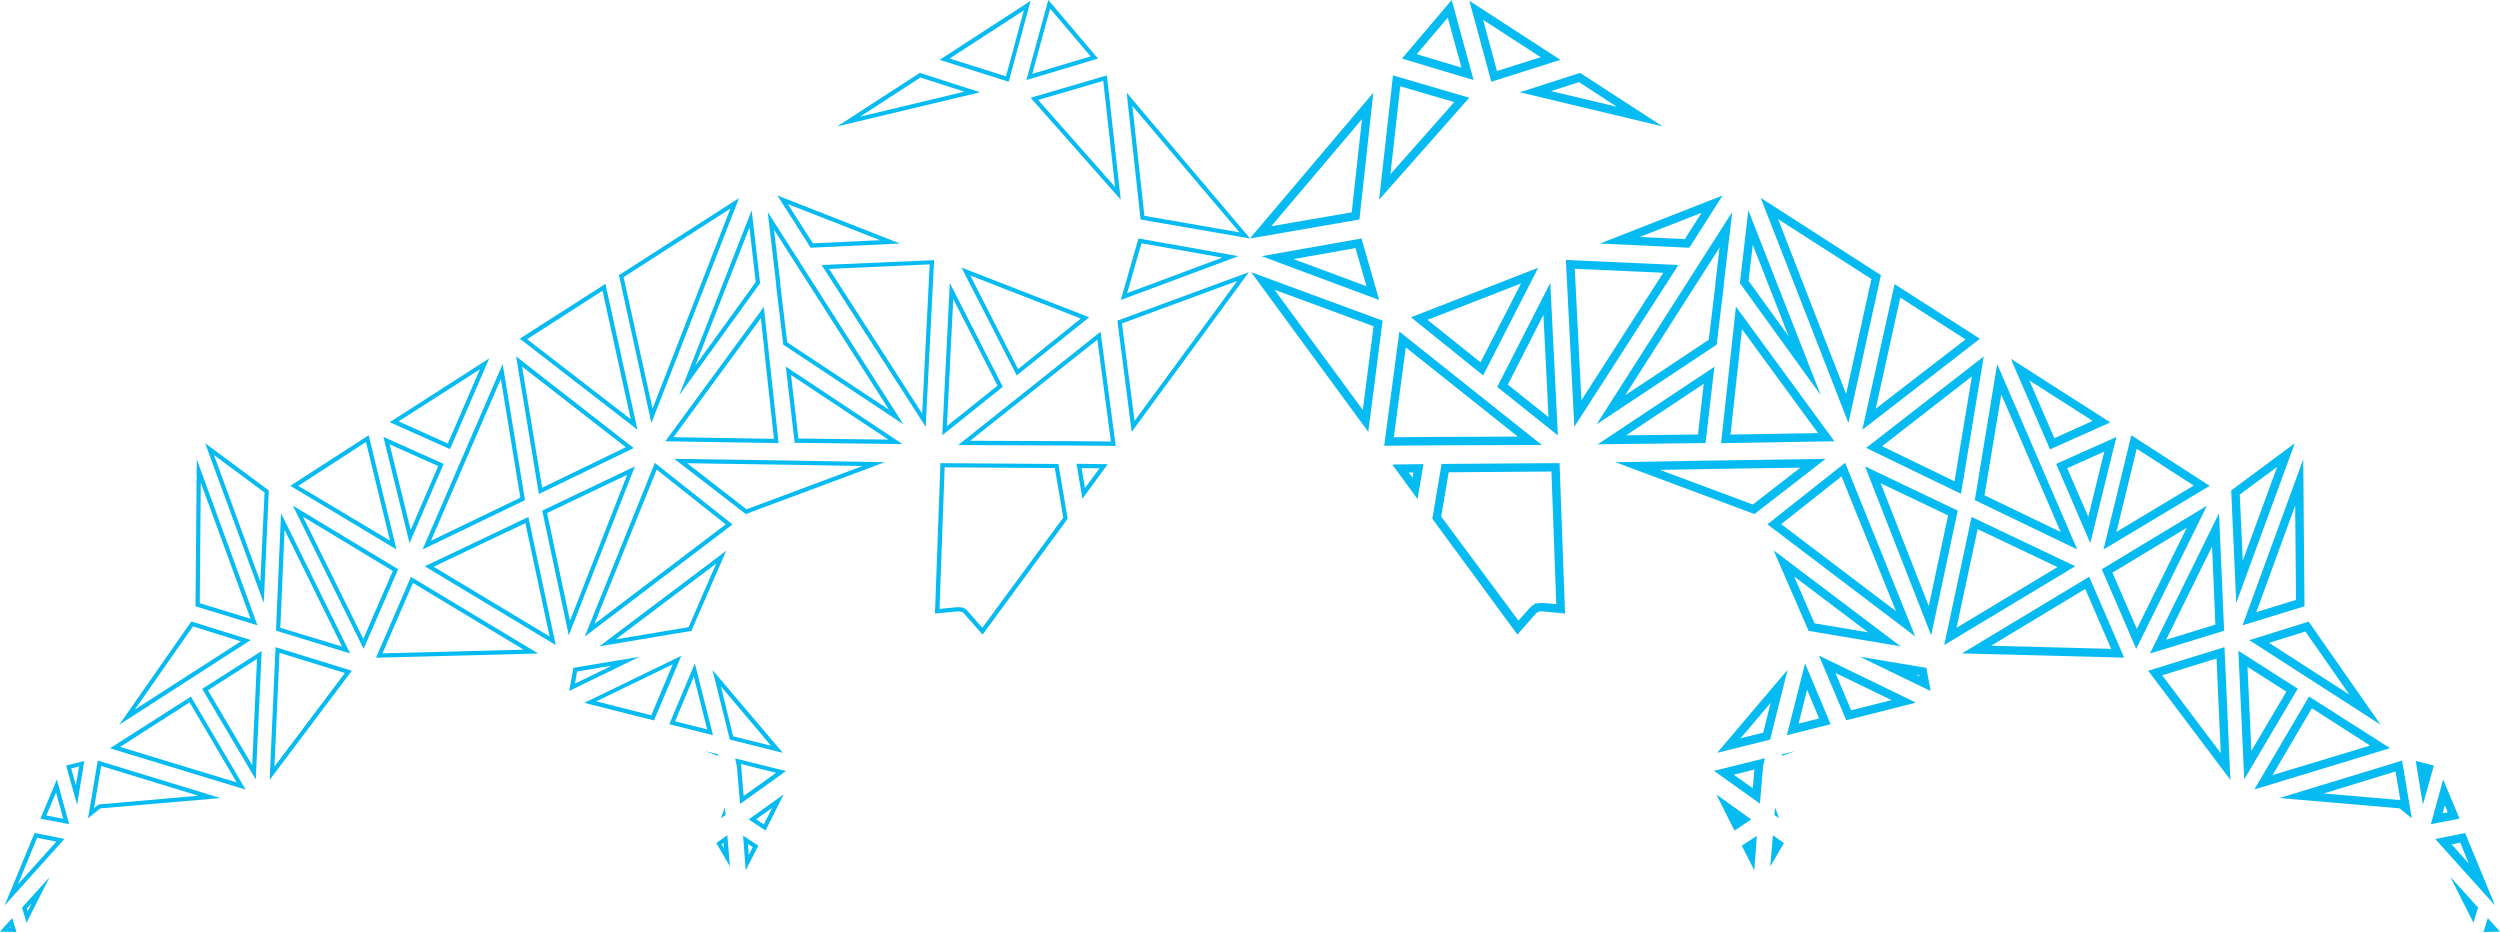
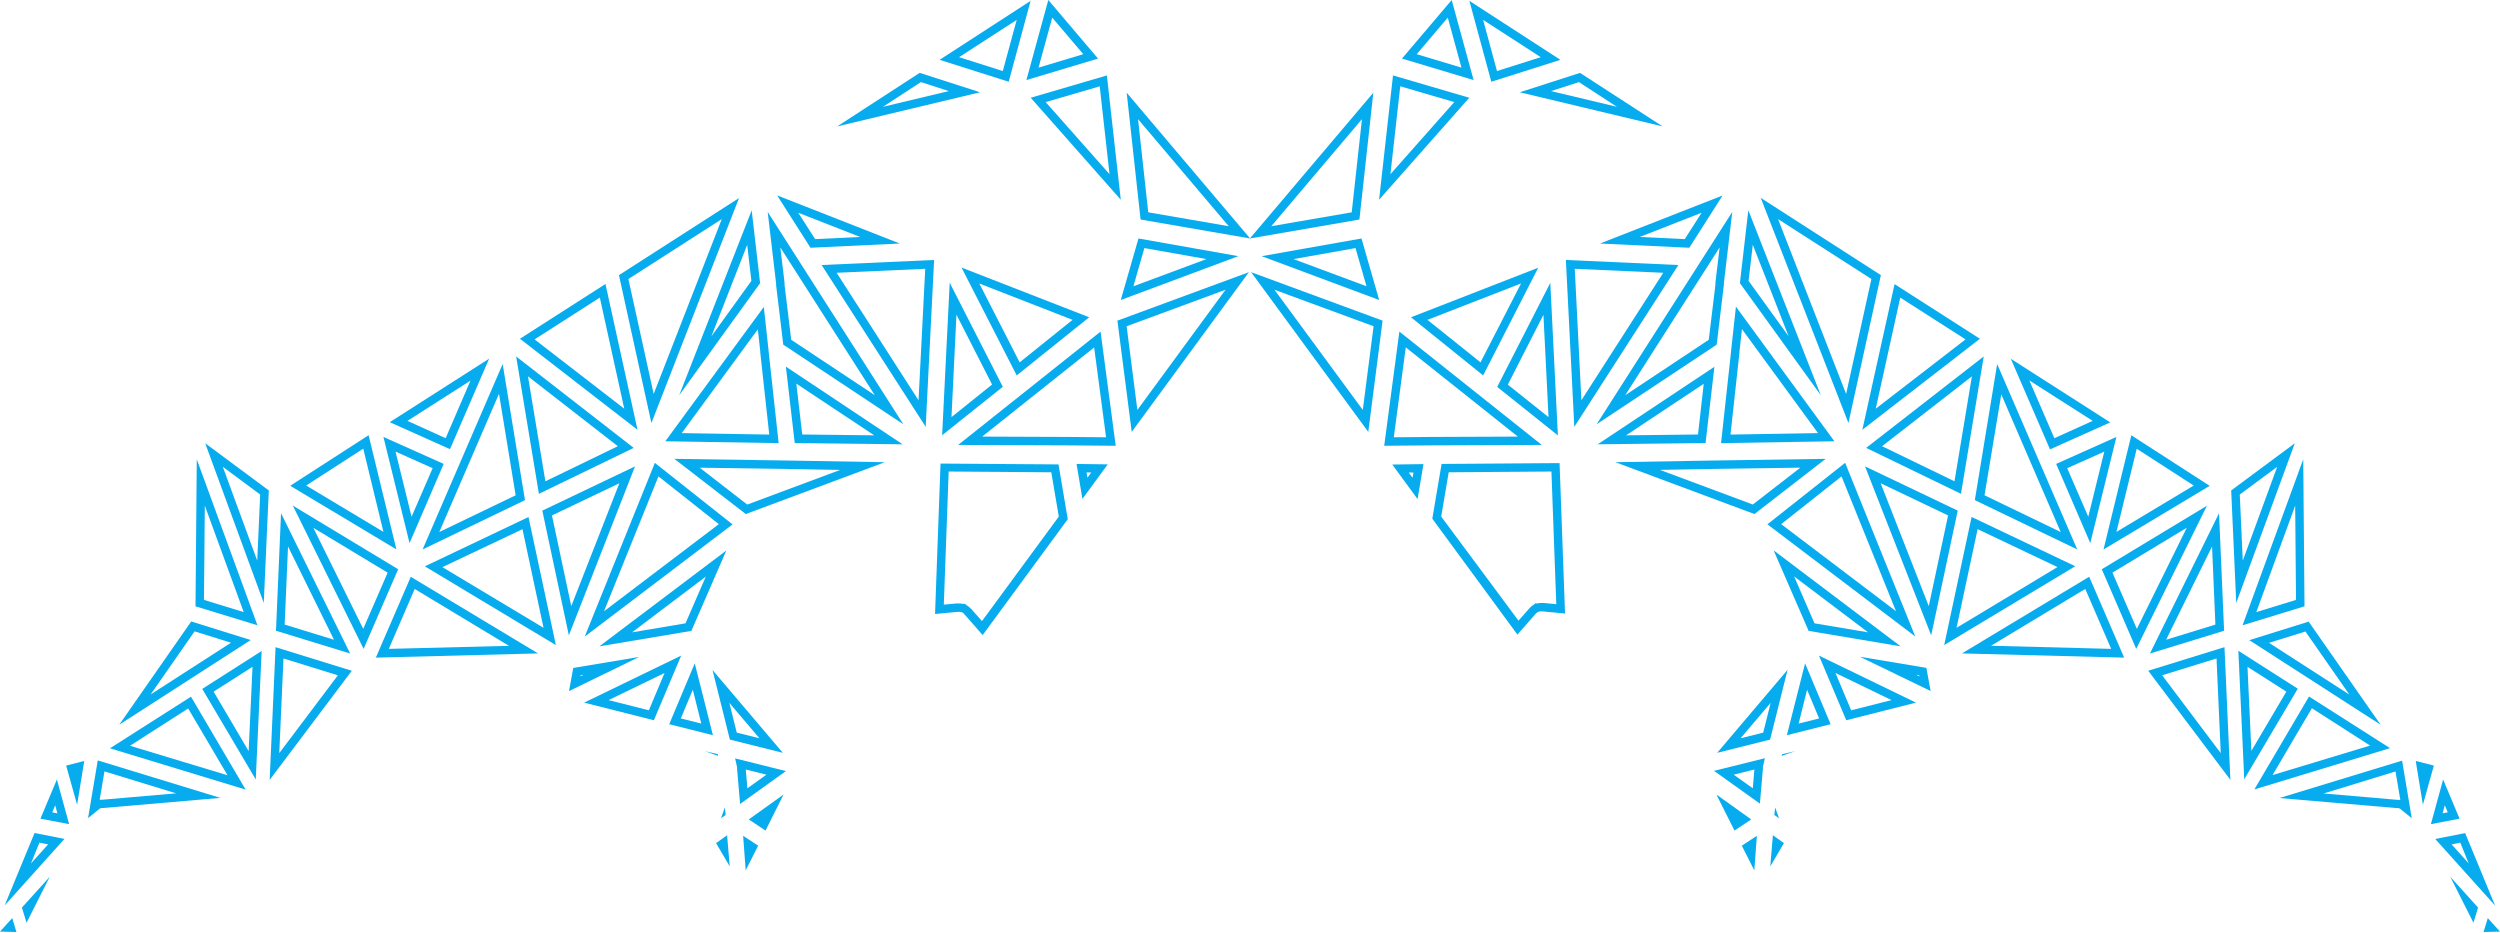
- <svg xmlns="http://www.w3.org/2000/svg" viewBox="0 0 593.34 221.2">
+ <svg xmlns="http://www.w3.org/2000/svg" shape-rendering="geometricPrecision" viewBox="0 0 593.34 221.2">
  <g id="Layer_2" data-name="Layer 2">
    <g id="rams">
      <g id="ram-g-l">
        <g id="head-l">
-           <path d="M180.58,75.52l.85,7.79v.16l2.25,20.69-23.83-.4,20.72-28.24m.71-2.67-23.38,31.88,26.9.44-2.38-21.81v-.1l-1.14-10.41Z" fill="#06baf2" />
-           <path d="M218.45,18.4l10.44,3.36-24.76,5.92,14.32-9.28m-.15-1.1L198.7,30l33.9-8.1-14.3-4.6Z" fill="#06baf2" />
-           <path d="M243,2.46l-4.24,15.67-13.39-4.24L243,2.46M244.6.2,223,14.2l16.4,5.2L244.6.2Z" fill="#06baf2" />
-           <path d="M249.26,2.09l9.59,11.29L245,17.52l4.22-15.43M248.8,0l-5.2,19,17-5.1L248.8,0Z" fill="#06baf2" />
-           <path d="M261.84,19.19l2.81,25.18L246.39,23.72l15.45-4.53m.86-1.29-18.1,5.3L266,47.4l-3.3-29.5Z" fill="#06baf2" />
-           <path d="M173.35,49.5,154.87,97,148,65.77,173.35,49.5M175.4,47,146.9,65.3l7.7,35.1L175.4,47Z" fill="#06baf2" />
-           <path d="M177.87,54l1.49,12.93L165,86.81,177.87,54m.53-4.1L161.2,93.8l19.2-26.6-2-17.3Z" fill="#06baf2" />
-           <path d="M187,48.45,208.87,57l-15.94.75L187,48.45M184.5,46.4l7.9,12.4,21.2-1L184.5,46.4Z" fill="#06baf2" />
-           <path d="M226.21,70.89l10.53,20.64-12,9.6,1.5-30.24m-.81-3.79-1.8,36.2L238,91.8,225.4,67.1Z" fill="#06baf2" />
-           <path d="M230.29,65.39,256.52,75.6l-14.89,12L230.29,65.39M228.2,63.5l13.1,25.6,17.2-13.8L228.2,63.5Z" fill="#06baf2" />
-           <path d="M270.91,57.74l19.2,3.4-22.6,8.43,3.4-11.83m-.71-1.14L266,71.2l27.9-10.4-23.7-4.2Z" fill="#06baf2" />
-           <path d="M268.75,25.14l25.41,30-22.55-3.91-2.86-26.1M267.4,22l3.3,30.1,26,4.5L267.4,22Z" fill="#06baf2" />
-           <path d="M293.63,66.69l-24.36,33.2-3-23.13,27.34-10.07m2.77-2.09L265.2,76.1l3.4,26.4,27.8-37.9Z" fill="#06baf2" />
-           <path d="M260.44,80.58l3.22,24.21-10.36-.09h-.4l-22.65-.09,30.19-24m.76-1.88-33.8,26.9,25.5.1h.4l11.5.1-3.6-27.1Z" fill="#06baf2" />
-           <path d="M256.69,111.12l4.26,0-3.46,4.73-.8-4.78m-1.19-1,1.4,8.3,6-8.2-7.4-.1Z" fill="#06baf2" />
-           <path d="M224.16,110.91l26.19.18,2,11.76L233.13,149l-3.48-4,0,0,0,0-.3-.3a1.39,1.39,0,0,0-.52-.31l-.18-.18h-.35a1.55,1.55,0,0,0-.56-.1h-.59l-4.17.4,1.22-33.59m-1-1-1.3,35.7,5.3-.5h.5c.2,0,.3.1.5.1s.3.1.4.2l.3.3,4.3,4.9,20.2-27.5-2.2-13-28-.2Z" fill="#06baf2" />
-           <path d="M220.65,62.75l-1.79,35.39L196.78,63.82l23.87-1.07m1-1L195,62.9l24.7,38.4,2-39.6Z" fill="#06baf2" />
-           <path d="M183.7,54.51,211,97.25l-24.17-16L185.2,67.6v-.42L183.7,54.51m-1.5-4.21,2,17v.4l1.7,14.1,28.5,18.9L182.2,50.3Z" fill="#06baf2" />
-           <path d="M187.74,89l23.09,15.33-21.34-.25L187.74,89m-1.24-2,2.1,18.1,25.6.3L186.5,87Z" fill="#06baf2" />
-           <path d="M163.08,109.94l23.8.36,17.82.31-27.53,10.26-14.09-10.93m-3-1L177,122l33-12.3-23.1-.4-26.8-.4Z" fill="#06baf2" />
+           <path d="M179.86,78.18l.57,5.18v.22l2.14,19.56-20.77-.35,18.05-24.61m1.43-5.33-23.38,31.88,26.9.44-2.38-21.81v-.1l-1.14-10.41Z" fill="#07acee" />
+           <path d="M218.59,19.49l6.59,2.13-15.63,3.73,9-5.86m-.29-2.19L198.7,30l33.9-8.1-14.3-4.6Z" fill="#07acee" />
+           <path d="M241.3,4.72,238,16.86l-10.38-3.29L241.3,4.72M244.6.2,223,14.2l16.4,5.2L244.6.2Z" fill="#07acee" />
+           <path d="M249.73,4.18l7.37,8.68-10.62,3.19,3.25-11.87M248.8,0l-5.2,19,17-5.1L248.8,0Z" fill="#07acee" />
+           <path d="M261,20.49l2.33,20.85L248.18,24.23,261,20.49m1.72-2.59-18.1,5.3L266,47.4l-3.3-29.5Z" fill="#07acee" />
+           <path d="M171.3,52l-16.16,41.5-6-27.28L171.3,52m4.1-5L146.9,65.3l7.7,35.1L175.4,47Z" fill="#07acee" />
+           <path d="M177.33,58.1l1,8.56-9.49,13.16,8.5-21.72m1.07-8.2L161.2,93.8l19.2-26.6-2-17.3Z" fill="#07acee" />
+           <path d="M189.48,50.5l14.66,5.74-10.68.51-4-6.25m-5-4.1,7.9,12.4,21.2-1L184.5,46.4Z" fill="#07acee" />
+           <path d="M227,74.69l8.45,16.57L225.82,99,227,74.69M225.4,67.1l-1.8,36.2L238,91.8,225.4,67.1Z" fill="#07acee" />
+           <path d="M232.38,67.27l22.17,8.64L242,86l-9.58-18.73M228.2,63.5l13.1,25.6,17.2-13.8L228.2,63.5Z" fill="#07acee" />
+           <path d="M271.62,58.88l14.71,2.61L269,67.94l2.6-9.06M270.2,56.6,266,71.2l27.9-10.4-23.7-4.2Z" fill="#07acee" />
+           <path d="M270.1,28.28l21.52,25.41-19.1-3.3L270.1,28.28M267.4,22l3.3,30.1,26,4.5L267.4,22Z" fill="#07acee" />
+           <path d="M290.86,68.77,269.94,97.29l-2.55-19.86,23.47-8.66m5.54-4.17L265.2,76.1l3.4,26.4,27.8-37.9Z" fill="#07acee" />
+           <path d="M259.68,82.46l2.83,21.32-9.21-.08h-.39l-19.81-.08,26.58-21.16m1.52-3.76-33.8,26.9,25.5.1h.4l11.5.1-3.6-27.1Z" fill="#07acee" />
+           <path d="M257.87,112.13l1.13,0-.92,1.24-.21-1.26m-2.37-2,1.4,8.3,6-8.2-7.4-.1Z" fill="#07acee" />
+           <path d="M225.13,111.91l24.38.18,1.78,10.51-18.23,24.81-2.66-3,0,0-.05,0-.3-.3a2.18,2.18,0,0,0-.65-.46l-.33-.33h-.62a2.45,2.45,0,0,0-.71-.1H227l-3,.28,1.15-31.48m-1.93-2-1.3,35.7,5.3-.5h.5c.2,0,.3.1.5.1s.3.1.4.2l.3.3,4.3,4.9,20.2-27.5-2.2-13-28-.2Z" fill="#07acee" />
+           <path d="M219.59,63.8,218,95,198.56,64.74l21-.94m2.11-2.1L195,62.9l24.7,38.4,2-39.6Z" fill="#07acee" />
+           <path d="M185.2,58.72,207.62,93.8,187.78,80.64,186.2,67.58v-.51l-1-8.35m-3-8.42,2,17v.4l1.7,14.1,28.5,18.9L182.2,50.3Z" fill="#07acee" />
+           <path d="M189,91.05l18.48,12.27-17.08-.2L189,91.05m-2.48-4,2.1,18.1,25.6.3L186.5,87Z" fill="#07acee" />
+           <path d="M166.06,111l20.81.31,12.53.22-22.05,8.22L166.06,111m-6-2.09L177,122l33-12.3-23.1-.4-26.8-.4Z" fill="#07acee" />
        </g>
        <g id="leg-l">
-           <path d="M155.85,111.45l16.38,13-31.17,23.65,14.79-36.62m-.43-1.61-16.64,41.22,35.08-26.62-18.44-14.6Z" fill="#06baf2" />
-           <path d="M170,133.71l-6.57,15.13-17.28,2.9,23.85-18m2.44-3.09L142.25,153.4l21.84-3.67,8.31-19.11Z" fill="#06baf2" />
-           <path d="M183.27,191.74l-2,3.93-1.82-1.22,3.8-2.71m2.7-3.17-8.26,5.91,4,2.64,4.29-8.55Z" fill="#06baf2" />
-           <path d="M177.52,200.31l1.13.74-.94,1.86-.19-2.6m-1.15-1.94.61,8.2,3-5.86-3.57-2.34Z" fill="#06baf2" />
-           <path d="M175.8,181.31l8.39,2.11-7.69,5.5-.56-6.51v-.47l0-.11-.12-.52M174.47,180l.47,2.1v.4l.71,8.31L186.53,183l-12.06-3Z" fill="#06baf2" />
-           <path d="M171.72,200.06l.11,1.26-.56-.94.45-.32m.85-1.83L170,200.1l3.24,5.53-.62-7.4Z" fill="#06baf2" />
-           <polygon points="172.04 191.62 171.11 194.21 172.22 193.42 172.04 191.62 172.04 191.62" fill="#06baf2" />
-           <path d="M171.1,162.9,183,177l-9-2.24L171.1,162.9m-2-3.91,4.12,16.54,12.57,3.14L169.09,159Z" fill="#06baf2" />
-           <polygon points="167.28 178.27 170.47 179.4 170.38 179 167.28 178.27 167.28 178.27" fill="#06baf2" />
-           <path d="M164.67,160.59l3.17,12.52-7.62-1.92,4.45-10.6m.24-3.15-6.06,14.44,10.37,2.61-4.31-17.05Z" fill="#06baf2" />
-           <path d="M159.67,157.66l-5.1,12.1-13.06-3.3,18.16-8.8m2-2-23,11.15,16.55,4.18,6.47-15.33Z" fill="#06baf2" />
-           <path d="M145.17,158l-8.71,4.24.5-2.87,8.21-1.37m6.65-2.13-15.73,2.63-1,5.49,16.68-8.12Z" fill="#06baf2" />
+           <path d="M156.27,113.06,170.6,124.4l-27.25,20.68,12.92-32m-.85-3.22-16.64,41.22,35.08-26.62-18.44-14.6Z" fill="#07acee" />
+           <path d="M167.53,136.81l-4.84,11.13L150,150.08l17.56-13.27m4.87-6.19L142.25,153.4l21.84-3.67,8.31-19.11Z" fill="#07acee" />
+           <polygon points="185.97 188.57 177.71 194.48 181.68 197.13 185.97 188.57 185.97 188.57" fill="#07acee" />
+           <polygon points="176.37 198.37 176.98 206.57 179.94 200.71 176.37 198.37 176.37 198.37" fill="#07acee" />
+           <path d="M177,182.63l4.9,1.23-4.52,3.23-.38-4.46M174.47,180l.47,2.1v.4l.71,8.31L186.53,183l-12.06-3Z" fill="#07acee" />
+           <polygon points="172.57 198.23 169.95 200.1 173.19 205.63 172.57 198.23 172.57 198.23" fill="#07acee" />
+           <polygon points="172.04 191.62 171.11 194.21 172.22 193.42 172.04 191.62 172.04 191.62" fill="#07acee" />
+           <path d="M173.1,166.81l7.14,8.41-5.38-1.34-1.76-7.07m-4-7.82,4.12,16.54,12.57,3.14L169.09,159Z" fill="#07acee" />
+           <polygon points="167.28 178.27 170.47 179.4 170.38 179 167.28 178.27 167.28 178.27" fill="#07acee" />
+           <path d="M164.44,163.73l2,8-4.86-1.22,2.84-6.78m.47-6.29-6.06,14.44,10.37,2.61-4.31-17.05Z" fill="#07acee" />
+           <path d="M157.72,159.72,154,168.58l-9.57-2.42,13.3-6.44m3.91-4.11-23,11.15,16.55,4.18,6.47-15.33Z" fill="#07acee" />
+           <path d="M138.51,160.16l-.73.35,0-.24.69-.11m13.31-4.26-15.73,2.63-1,5.49,16.68-8.12Z" fill="#07acee" />
        </g>
        <g id="torso-l">
-           <path d="M45.8,148.67l11.36,3.55L32,168.41,45.8,148.67m-.4-1.17L28.3,172l31.2-20.1-14.1-4.4Z" fill="#06baf2" />
-           <path d="M47.65,114.52l11.82,32.34-12.06-3.7.24-28.64M46.7,109l-.3,34.9,14.7,4.5L46.7,109Z" fill="#06baf2" />
-           <path d="M67.53,125.75l13.65,27.71L66.53,149l1-23.22m-.83-4-1.2,27.9,17.6,5.4L66.7,121.8Z" fill="#06baf2" />
-           <path d="M86.86,104.9l5.7,23.41-21.77-13L86.86,104.9m.64-1.6-18.6,12,25.2,15.1-6.6-27.1Z" fill="#06baf2" />
-           <path d="M92.46,105.45,104,110.61l-6.53,15.16-5-20.32M91,103.7l6.2,25.2,8.1-18.8L91,103.7Z" fill="#06baf2" />
-           <path d="M113.88,87.71l-7.6,17.56L94.6,100l19.28-12.33m2.22-2.61L92.5,100.2l14.3,6.4,9.3-21.5Z" fill="#06baf2" />
-           <path d="M118.87,89.93l4.62,28.19-21.21,10.22,16.59-38.41m.43-3.53-19,44,24.3-11.7-5.3-32.3Z" fill="#06baf2" />
-           <path d="M123.9,87l24.62,19.14-19.85,9.62L123.9,87m-1.4-2.36,5.4,32.6,22.5-10.9L122.5,84.6Z" fill="#06baf2" />
-           <path d="M143,69l6.7,30.5-24.6-19L143,69m.67-1.62-20.3,13L151.3,102l-7.6-34.6Z" fill="#06baf2" />
-           <path d="M148.85,112.69l-13.57,34.64-5.44-25.57,19-9.07m1.85-2-22,10.5,6.3,29.6,15.7-40.1Z" fill="#06baf2" />
-           <path d="M124.69,124.15l5.75,26.91L102.91,134.5l21.78-10.35m.71-1.45-24.6,11.7,31.1,18.7-6.5-30.4Z" fill="#06baf2" />
-           <path d="M98,138.35l26.29,15.84-33.51.87L98,138.35m-.46-1.45-8.3,19.2,38.5-1L97.5,136.9Z" fill="#06baf2" />
-           <path d="M71.91,122.63,93.23,135.5l-7,16.12-14.33-29M69.5,120l16.8,34,8.2-18.9L69.5,120Z" fill="#06baf2" />
-           <path d="M66.34,154.94l15.51,4.79L65.14,181.92l1.2-27m-.94-1.34L64,185.1l19.5-25.9-18.1-5.6Z" fill="#06baf2" />
-           <path d="M50.79,108l12,8.89-1,21.19L50.79,108m-2.09-2.8,13.9,37.9,1.2-26.7L48.7,105.2Z" fill="#06baf2" />
-           <path d="M61,156.38,59.85,181.6l-10.5-17.78L61,156.38m1.09-1.88-14.1,9L60.7,185l1.4-30.5Z" fill="#06baf2" />
-           <path d="M45,166.7l11.18,19-27.68-8.43L45,166.7m.34-1.4L26.1,177.6l32.2,9.8-13-22.1Z" fill="#06baf2" />
-           <path d="M24,181.79l23.07,7.06-22.71,2H24a1.09,1.09,0,0,0-.58.16,1.68,1.68,0,0,0-.48.28l-.61.51,1.67-10m-.8-1.29-2.3,13.7,2.7-2.2a.35.35,0,0,1,.2-.1c.1,0,.1-.1.2-.1h.4l27.9-2.4-29.1-8.9Z" fill="#06baf2" />
-           <path d="M18.77,182,18,186.37l-1.1-4,1.83-.47M20,180.6l-4.3,1.1,2.6,9.3L20,180.6Z" fill="#06baf2" />
-           <path d="M13.3,188.06,15,194.32l-4-.77,2.3-5.49m.2-3.06-3.9,9.3,6.8,1.3L13.5,185Z" fill="#06baf2" />
-           <path d="M8.81,198.84l4.57.9L4.24,209.91l4.57-11.07M8.2,197.7,1.1,214.9l14.2-15.8-7.1-1.4Z" fill="#06baf2" />
-           <path d="M7.56,214.28l-1,2.05-.21-.68,1.24-1.37m4.24-6.18-6.6,7.3L6.3,219l5.5-10.9Z" fill="#06baf2" />
-           <path d="M2.46,219.88l.08.28H2.2l.26-.28m.44-2L0,221.1l3.9.1-1-3.3Z" fill="#06baf2" />
+           <path d="M46.2,149.85l8.62,2.69L35.75,164.82l10.45-15m-.8-2.35L28.3,172l31.2-20.1-14.1-4.4Z" fill="#07acee" />
+           <path d="M48.61,120l9.23,25.27-9.43-2.89.2-22.38M46.7,109l-.3,34.9,14.7,4.5L46.7,109Z" fill="#07acee" />
+           <path d="M68.36,129.7l10.9,22.13-11.7-3.59.8-18.54m-1.66-7.9-1.2,27.9,17.6,5.4L66.7,121.8Z" fill="#07acee" />
+           <path d="M86.22,106.5,91,126.23l-18.33-11,13.53-8.74m1.28-3.2-18.6,12,25.2,15.1-6.6-27.1Z" fill="#07acee" />
+           <path d="M93.92,107.2l8.76,3.92-5,11.52-3.8-15.44M91,103.7l6.2,25.2,8.1-18.8L91,103.7Z" fill="#07acee" />
+           <path d="M111.67,90.31,105.77,104,96.7,99.89l15-9.58m4.43-5.21L92.5,100.2l14.3,6.4,9.3-21.5Z" fill="#07acee" />
+           <path d="M118.43,93.46l3.95,24.09-18.12,8.72,14.17-32.81m.87-7.06-19,44,24.3-11.7-5.3-32.3Z" fill="#07acee" />
+           <path d="M125.31,89.32l21.32,16.58-17.19,8.33-4.13-24.91M122.5,84.6l5.4,32.6,22.5-10.9L122.5,84.6Z" fill="#07acee" />
+           <path d="M142.36,70.63,148.16,97,126.87,80.55l15.49-9.92m1.34-3.23-20.3,13L151.3,102l-7.6-34.6Z" fill="#07acee" />
+           <path d="M147,114.69l-11.42,29.17L131,122.33l16-7.64m3.71-4-22,10.5,6.3,29.6,15.7-40.1Z" fill="#07acee" />
+           <path d="M124,125.59,129,149l-24-14.4,19-9m1.43-2.89-24.6,11.7,31.1,18.7-6.5-30.4Z" fill="#07acee" />
+           <path d="M98.43,139.79l22.37,13.49L92.28,154l6.15-14.23m-.93-2.89-8.3,19.2,38.5-1L97.5,136.9Z" fill="#07acee" />
+           <path d="M74.33,125.25,92,135.91l-5.79,13.34-11.85-24M69.5,120l16.8,34,8.2-18.9L69.5,120Z" fill="#07acee" />
+           <path d="M67.28,156.28l12.91,4L66.28,178.74l1-22.46M65.4,153.6,64,185.1l19.5-25.9-18.1-5.6Z" fill="#07acee" />
+           <path d="M52.88,110.79l8.87,6.58-.7,15.69-8.17-22.27M48.7,105.2l13.9,37.9,1.2-26.7L48.7,105.2Z" fill="#07acee" />
+           <path d="M59.93,158.26l-.92,20L50.7,164.15l9.23-5.89m2.17-3.76-14.1,9L60.7,185l1.4-30.5Z" fill="#07acee" />
+           <path d="M44.63,168.1,54,184l-23.15-7,13.8-8.85m.67-2.8L26.1,177.6l32.2,9.8-13-22.1Z" fill="#07acee" />
+           <path d="M24.8,183.08l17,5.21L24.31,189.8H24l-.34,0,1.14-6.75m-1.6-2.58-2.3,13.7,2.7-2.2a.35.35,0,0,1,.2-.1c.1,0,.1-.1.2-.1h.4l27.9-2.4-29.1-8.9Z" fill="#07acee" />
+           <polygon points="20 180.6 15.7 181.7 18.3 191 20 180.6 20 180.6" fill="#07acee" />
+           <path d="M13.1,191.12l.52,1.91-1.22-.23.7-1.68m.4-6.12-3.9,9.3,6.8,1.3L13.5,185Z" fill="#07acee" />
+           <path d="M9.42,200l2,.4-4.07,4.53,2-4.93M8.2,197.7,1.1,214.9l14.2-15.8-7.1-1.4Z" fill="#07acee" />
+           <polygon points="11.8 208.1 5.2 215.4 6.3 219 11.8 208.1 11.8 208.1" fill="#07acee" />
+           <polygon points="2.9 217.9 0 221.1 3.9 221.2 2.9 217.9 2.9 217.9" fill="#07acee" />
        </g>
      </g>
      <g id="ram-g-r">
        <g id="head-r">
-           <path d="M413.48,78.18l18,24.61-20.77.35,2.14-19.56v-.22l.57-5.18m-1.43-5.33-1.14,10.41v.1l-2.38,21.81,26.9-.44L412.05,72.85Z" fill="#06baf2" />
-           <path d="M374.75,19.49l9,5.86-15.63-3.73,6.6-2.13M375,17.3l-14.3,4.6,33.9,8.1L375,17.3Z" fill="#06baf2" />
-           <path d="M352,4.72l13.67,8.85-10.38,3.29L352,4.72M348.74.2l5.2,19.2,16.4-5.2L348.74.2Z" fill="#06baf2" />
-           <path d="M343.61,4.18l3.25,11.87-10.62-3.19,7.37-8.68M344.54,0l-11.8,13.9,17,5.1-5.2-19Z" fill="#06baf2" />
-           <path d="M332.36,20.49l12.79,3.74L330,41.34l2.33-20.85m-1.72-2.59-3.3,29.5,21.4-24.2-18.1-5.3Z" fill="#06baf2" />
-           <path d="M422,52l22.15,14.22-6,27.28L422,52m-4.1-5,20.8,53.4,7.7-35.1L417.94,47Z" fill="#06baf2" />
-           <path d="M416,58.1l8.51,21.72L415,66.66l1-8.56m-1.06-8.2-2,17.3,19.2,26.6-17.2-43.9Z" fill="#06baf2" />
-           <path d="M403.85,50.5l-4,6.25-10.68-.51,14.66-5.74m5-4.1-29.1,11.4,21.2,1,7.9-12.4Z" fill="#06baf2" />
-           <path d="M366.31,74.69,367.52,99l-9.66-7.71,8.45-16.57m1.63-7.59-12.6,24.7,14.4,11.5-1.8-36.2Z" fill="#06baf2" />
-           <path d="M361,67.27,351.38,86,338.79,75.91,361,67.27m4.18-3.77-30.3,11.8L352,89.1l13.1-25.6Z" fill="#06baf2" />
-           <path d="M321.71,58.88l2.61,9.06L307,61.49l14.7-2.61m1.43-2.28-23.7,4.2,27.9,10.4-4.2-14.6Z" fill="#06baf2" />
-           <path d="M323.24,28.28l-2.43,22.11-19.09,3.3,21.52-25.41m2.7-6.28-29.3,34.6,26-4.5,3.3-30.1Z" fill="#06baf2" />
-           <path d="M302.48,68.77,326,77.43l-2.56,19.86L302.48,68.77m-5.54-4.17,27.8,37.9,3.4-26.4-31.2-11.5Z" fill="#06baf2" />
-           <path d="M333.66,82.46l26.58,21.16-19.8.08H340l-9.2.08,2.84-21.32m-1.52-3.76-3.6,27.1,11.5-.1h.4l25.5-.1-33.8-26.9Z" fill="#06baf2" />
-           <path d="M335.47,112.13l-.22,1.26-.91-1.24,1.13,0m2.37-2-7.4.1,6,8.2,1.4-8.3Z" fill="#06baf2" />
-           <path d="M368.21,111.91l1.15,31.48-3-.28h-.69a2.51,2.51,0,0,0-.71.1h-.62l-.33.33a2.34,2.34,0,0,0-.66.46l-.3.3,0,0,0,0-2.66,3L342.05,122.6l1.78-10.51,24.38-.18m1.93-2-28,.2-2.2,13,20.2,27.5,4.3-4.9.3-.3c.1-.1.3-.1.4-.2s.3-.1.5-.1h.5l5.3.5-1.3-35.7Z" fill="#06baf2" />
-           <path d="M373.75,63.8l21,.94L375.32,95,373.75,63.8m-2.11-2.1,2,39.6,24.7-38.4-26.7-1.2Z" fill="#06baf2" />
-           <path d="M408.13,58.72l-1,8.35v.51l-1.58,13.06L385.72,93.8l22.41-35.08m3-8.42-32.2,50.4,28.5-18.9,1.7-14.1v-.4l2-17Z" fill="#06baf2" />
-           <path d="M404.36,91.05,403,103.12l-17.07.2,18.48-12.27m2.48-4-27.7,18.4,25.6-.3,2.1-18.1Z" fill="#06baf2" />
-           <path d="M427.28,111,416,119.74l-22.05-8.22,12.53-.22,20.81-.31m6-2.09-26.8.4-23.1.4,33,12.3,16.9-13.1Z" fill="#06baf2" />
+           <path d="M413.48,78.18l18,24.61-20.77.35,2.14-19.56v-.22l.57-5.18m-1.43-5.33-1.14,10.41v.1l-2.38,21.81,26.9-.44L412.05,72.85Z" fill="#07acee" />
+           <path d="M374.75,19.49l9,5.86-15.63-3.73,6.6-2.13M375,17.3l-14.3,4.6,33.9,8.1L375,17.3Z" fill="#07acee" />
+           <path d="M352,4.72l13.67,8.85-10.38,3.29L352,4.72M348.74.2l5.2,19.2,16.4-5.2L348.74.2Z" fill="#07acee" />
+           <path d="M343.61,4.18l3.25,11.87-10.62-3.19,7.37-8.68M344.54,0l-11.8,13.9,17,5.1-5.2-19Z" fill="#07acee" />
+           <path d="M332.36,20.49l12.79,3.74L330,41.34l2.33-20.85m-1.72-2.59-3.3,29.5,21.4-24.2-18.1-5.3Z" fill="#07acee" />
+           <path d="M422,52l22.15,14.22-6,27.28L422,52m-4.1-5,20.8,53.4,7.7-35.1L417.94,47Z" fill="#07acee" />
+           <path d="M416,58.1l8.51,21.72L415,66.66l1-8.56m-1.06-8.2-2,17.3,19.2,26.6-17.2-43.9Z" fill="#07acee" />
+           <path d="M403.85,50.5l-4,6.25-10.68-.51,14.66-5.74m5-4.1-29.1,11.4,21.2,1,7.9-12.4Z" fill="#07acee" />
+           <path d="M366.31,74.69,367.52,99l-9.66-7.71,8.45-16.57m1.63-7.59-12.6,24.7,14.4,11.5-1.8-36.2Z" fill="#07acee" />
+           <path d="M361,67.27,351.38,86,338.79,75.91,361,67.27m4.18-3.77-30.3,11.8L352,89.1l13.1-25.6Z" fill="#07acee" />
+           <path d="M321.71,58.88l2.61,9.06L307,61.49l14.7-2.61m1.43-2.28-23.7,4.2,27.9,10.4-4.2-14.6Z" fill="#07acee" />
+           <path d="M323.24,28.28l-2.43,22.11-19.09,3.3,21.52-25.41m2.7-6.28-29.3,34.6,26-4.5,3.3-30.1Z" fill="#07acee" />
+           <path d="M302.48,68.77,326,77.43l-2.56,19.86L302.48,68.77m-5.54-4.17,27.8,37.9,3.4-26.4-31.2-11.5Z" fill="#07acee" />
+           <path d="M333.66,82.46l26.58,21.16-19.8.08H340l-9.2.08,2.84-21.32m-1.52-3.76-3.6,27.1,11.5-.1h.4l25.5-.1-33.8-26.9Z" fill="#07acee" />
+           <path d="M335.47,112.13l-.22,1.26-.91-1.24,1.13,0m2.37-2-7.4.1,6,8.2,1.4-8.3Z" fill="#07acee" />
+           <path d="M368.21,111.91l1.15,31.48-3-.28h-.69a2.51,2.51,0,0,0-.71.1h-.62l-.33.33a2.34,2.34,0,0,0-.66.46l-.3.3,0,0,0,0-2.66,3L342.05,122.6l1.78-10.51,24.38-.18m1.93-2-28,.2-2.2,13,20.2,27.5,4.3-4.9.3-.3c.1-.1.3-.1.4-.2s.3-.1.5-.1h.5l5.3.5-1.3-35.7Z" fill="#07acee" />
+           <path d="M373.75,63.8l21,.94L375.32,95,373.75,63.8m-2.11-2.1,2,39.6,24.7-38.4-26.7-1.2Z" fill="#07acee" />
+           <path d="M408.13,58.72l-1,8.35v.51l-1.58,13.06L385.72,93.8l22.41-35.08m3-8.42-32.2,50.4,28.5-18.9,1.7-14.1v-.4l2-17Z" fill="#07acee" />
+           <path d="M404.36,91.05,403,103.12l-17.07.2,18.48-12.27m2.48-4-27.7,18.4,25.6-.3,2.1-18.1Z" fill="#07acee" />
+           <path d="M427.28,111,416,119.74l-22.05-8.22,12.53-.22,20.81-.31m6-2.09-26.8.4-23.1.4,33,12.3,16.9-13.1Z" fill="#07acee" />
        </g>
        <g id="leg-r">
-           <path d="M437.06,113.06l12.93,32L422.74,124.4l14.32-11.34m.86-3.22-18.45,14.6,35.09,26.62-16.64-41.22Z" fill="#06baf2" />
-           <path d="M425.81,136.81l17.56,13.27-12.72-2.14-4.84-11.13m-4.87-6.19,8.31,19.11,21.84,3.67-30.15-22.78Z" fill="#06baf2" />
-           <polygon points="407.36 188.57 411.66 197.13 415.63 194.48 407.36 188.57 407.36 188.57" fill="#06baf2" />
-           <polygon points="416.97 198.37 413.39 200.71 416.36 206.57 416.97 198.37 416.97 198.37" fill="#06baf2" />
-           <path d="M416.38,182.63l-.38,4.46-4.52-3.23,4.9-1.23m2.49-2.68-12.07,3,10.89,7.78.71-8.31v-.4l.48-2.1Z" fill="#06baf2" />
-           <polygon points="420.77 198.23 420.15 205.63 423.39 200.1 420.77 198.23 420.77 198.23" fill="#06baf2" />
-           <polygon points="421.3 191.62 421.12 193.42 422.23 194.21 421.3 191.62 421.3 191.62" fill="#06baf2" />
-           <path d="M420.24,166.81l-1.77,7.07-5.37,1.34,7.14-8.41m4-7.82-16.69,19.68,12.56-3.14L424.25,159Z" fill="#06baf2" />
-           <polygon points="426.06 178.27 422.96 179 422.87 179.4 426.06 178.27 426.06 178.27" fill="#06baf2" />
-           <path d="M428.9,163.73l2.84,6.78-4.86,1.22,2-8m-.47-6.29-4.32,17.05,10.38-2.61-6.06-14.44Z" fill="#06baf2" />
-           <path d="M435.62,159.72l13.3,6.44-9.57,2.42-3.73-8.86m-3.91-4.11,6.47,15.33,16.55-4.18-23-11.15Z" fill="#06baf2" />
-           <path d="M454.83,160.16l.69.11,0,.24-.73-.35m-13.32-4.26L458.2,164l-1-5.49-15.73-2.63Z" fill="#06baf2" />
+           <path d="M437.06,113.06l12.93,32L422.74,124.4l14.32-11.34m.86-3.22-18.45,14.6,35.09,26.62-16.64-41.22Z" fill="#07acee" />
+           <path d="M425.81,136.81l17.56,13.27-12.72-2.14-4.84-11.13m-4.87-6.19,8.31,19.11,21.84,3.67-30.15-22.78Z" fill="#07acee" />
+           <polygon points="407.36 188.57 411.66 197.13 415.63 194.48 407.36 188.57 407.36 188.57" fill="#07acee" />
+           <polygon points="416.97 198.37 413.39 200.71 416.36 206.57 416.97 198.37 416.97 198.37" fill="#07acee" />
+           <path d="M416.38,182.63l-.38,4.46-4.52-3.23,4.9-1.23m2.49-2.68-12.07,3,10.89,7.78.71-8.31v-.4l.48-2.1Z" fill="#07acee" />
+           <polygon points="420.77 198.23 420.15 205.63 423.39 200.1 420.77 198.23 420.77 198.23" fill="#07acee" />
+           <polygon points="421.3 191.62 421.12 193.42 422.23 194.21 421.3 191.62 421.3 191.62" fill="#07acee" />
+           <path d="M420.24,166.81l-1.77,7.07-5.37,1.34,7.14-8.41m4-7.82-16.69,19.68,12.56-3.14L424.25,159Z" fill="#07acee" />
+           <polygon points="426.06 178.27 422.96 179 422.87 179.4 426.06 178.27 426.06 178.27" fill="#07acee" />
+           <path d="M428.9,163.73l2.84,6.78-4.86,1.22,2-8m-.47-6.29-4.32,17.05,10.38-2.61-6.06-14.44Z" fill="#07acee" />
+           <path d="M435.62,159.72l13.3,6.44-9.57,2.42-3.73-8.86m-3.91-4.11,6.47,15.33,16.55-4.18-23-11.15Z" fill="#07acee" />
+           <path d="M454.83,160.16l.69.11,0,.24-.73-.35m-13.32-4.26L458.2,164l-1-5.49-15.73-2.63Z" fill="#07acee" />
        </g>
        <g id="torso-r">
-           <path d="M547.14,149.85l10.45,15-19.07-12.28,8.62-2.69m.8-2.35-14.1,4.4L565,172l-17.1-24.5Z" fill="#06baf2" />
-           <path d="M544.73,120l.2,22.38-9.43,2.89L544.73,120m1.91-11-14.4,39.4,14.7-4.5-.3-34.9Z" fill="#06baf2" />
-           <path d="M525,129.7l.79,18.54-11.69,3.59L525,129.7m1.66-7.9-16.4,33.3,17.6-5.4-1.2-27.9Z" fill="#06baf2" />
-           <path d="M507.12,106.5l13.53,8.74-18.34,11,4.81-19.73m-1.28-3.2-6.6,27.1,25.2-15.1-18.6-12Z" fill="#06baf2" />
-           <path d="M499.42,107.2l-3.8,15.44-5-11.52,8.76-3.92m2.92-3.5L488,110.1l8.1,18.8,6.2-25.2Z" fill="#06baf2" />
-           <path d="M481.67,90.31l15,9.58L487.57,104l-5.9-13.64m-4.43-5.21,9.3,21.5,14.3-6.4-23.6-15.1Z" fill="#06baf2" />
-           <path d="M474.91,93.46l14.17,32.81L471,117.55l4-24.09M474,86.4l-5.3,32.3L493,130.4l-19-44Z" fill="#06baf2" />
-           <path d="M468,89.32l-4.13,24.91-17.19-8.33L468,89.32m2.81-4.72-27.9,21.7,22.5,10.9,5.4-32.6Z" fill="#06baf2" />
-           <path d="M451,70.63l15.49,9.92L445.18,97,451,70.63m-1.34-3.23L442,102l27.9-21.6-20.3-13Z" fill="#06baf2" />
-           <path d="M446.35,114.69l16,7.64-4.58,21.53-11.42-29.17m-3.71-4,15.7,40.1,6.3-29.6-22-10.5Z" fill="#06baf2" />
-           <path d="M469.37,125.59l18.94,9L464.36,149l5-23.42m-1.43-2.89-6.5,30.4,31.1-18.7-24.6-11.7Z" fill="#06baf2" />
-           <path d="M494.91,139.79,501.06,154l-28.52-.74,22.37-13.49m.93-2.89-30.2,18.2,38.5,1-8.3-19.2Z" fill="#06baf2" />
-           <path d="M519,125.25l-11.85,24-5.79-13.34L519,125.25m4.83-5.25-25,15.1L507,154l16.8-34Z" fill="#06baf2" />
-           <path d="M526.06,156.28l1,22.46-13.9-18.47,12.91-4m1.88-2.68-18.1,5.6,19.5,25.9-1.4-31.5Z" fill="#06baf2" />
-           <path d="M540.46,110.79l-8.17,22.27-.71-15.69,8.88-6.58m4.18-5.59-15.1,11.2,1.2,26.7,13.9-37.9Z" fill="#06baf2" />
-           <path d="M533.41,158.26l9.22,5.89-8.3,14.06-.92-20m-2.17-3.76,1.4,30.5,12.7-21.5-14.1-9Z" fill="#06baf2" />
-           <path d="M548.71,168.1l13.8,8.85-23.15,7,9.35-15.89m-.67-2.8-13,22.1,32.2-9.8L548,165.3Z" fill="#06baf2" />
-           <path d="M568.54,183.08l1.14,6.75-.34,0H569l-17.52-1.51,17-5.21m1.6-2.58L541,189.4l27.9,2.4h.4c.1,0,.1.1.2.1a.35.35,0,0,1,.2.1l2.7,2.2-2.3-13.7Z" fill="#06baf2" />
-           <polygon points="573.34 180.6 575.04 191 577.64 181.7 573.34 180.6 573.34 180.6" fill="#06baf2" />
-           <path d="M580.24,191.12l.7,1.68-1.23.23.53-1.91m-.4-6.12-2.9,10.6,6.8-1.3-3.9-9.3Z" fill="#06baf2" />
-           <path d="M583.92,200l2,4.93-4.07-4.53,2-.4m1.22-2.28-7.1,1.4,14.2,15.8-7.1-17.2Z" fill="#06baf2" />
-           <polygon points="581.54 208.1 587.04 219 588.14 215.4 581.54 208.1 581.54 208.1" fill="#06baf2" />
-           <polygon points="590.44 217.9 589.44 221.2 593.34 221.1 590.44 217.9 590.44 217.9" fill="#06baf2" />
+           <path d="M547.14,149.85l10.45,15-19.07-12.28,8.62-2.69m.8-2.35-14.1,4.4L565,172l-17.1-24.5Z" fill="#07acee" />
+           <path d="M544.73,120l.2,22.38-9.43,2.89L544.73,120m1.91-11-14.4,39.4,14.7-4.5-.3-34.9Z" fill="#07acee" />
+           <path d="M525,129.7l.79,18.54-11.69,3.59L525,129.7m1.66-7.9-16.4,33.3,17.6-5.4-1.2-27.9Z" fill="#07acee" />
+           <path d="M507.12,106.5l13.53,8.74-18.34,11,4.81-19.73m-1.28-3.2-6.6,27.1,25.2-15.1-18.6-12Z" fill="#07acee" />
+           <path d="M499.42,107.2l-3.8,15.44-5-11.52,8.76-3.92m2.92-3.5L488,110.1l8.1,18.8,6.2-25.2Z" fill="#07acee" />
+           <path d="M481.67,90.31l15,9.58L487.57,104l-5.9-13.64m-4.43-5.21,9.3,21.5,14.3-6.4-23.6-15.1Z" fill="#07acee" />
+           <path d="M474.91,93.46l14.17,32.81L471,117.55l4-24.09M474,86.4l-5.3,32.3L493,130.4l-19-44Z" fill="#07acee" />
+           <path d="M468,89.32l-4.13,24.91-17.19-8.33L468,89.32m2.81-4.72-27.9,21.7,22.5,10.9,5.4-32.6Z" fill="#07acee" />
+           <path d="M451,70.63l15.49,9.92L445.18,97,451,70.63m-1.34-3.23L442,102l27.9-21.6-20.3-13Z" fill="#07acee" />
+           <path d="M446.35,114.69l16,7.64-4.58,21.53-11.42-29.17m-3.71-4,15.7,40.1,6.3-29.6-22-10.5Z" fill="#07acee" />
+           <path d="M469.37,125.59l18.94,9L464.36,149l5-23.42m-1.43-2.89-6.5,30.4,31.1-18.7-24.6-11.7Z" fill="#07acee" />
+           <path d="M494.91,139.79,501.06,154l-28.52-.74,22.37-13.49m.93-2.89-30.2,18.2,38.5,1-8.3-19.2Z" fill="#07acee" />
+           <path d="M519,125.25l-11.85,24-5.79-13.34L519,125.25m4.83-5.25-25,15.1L507,154l16.8-34Z" fill="#07acee" />
+           <path d="M526.06,156.28l1,22.46-13.9-18.47,12.91-4m1.88-2.68-18.1,5.6,19.5,25.9-1.4-31.5Z" fill="#07acee" />
+           <path d="M540.46,110.79l-8.17,22.27-.71-15.69,8.88-6.58m4.18-5.59-15.1,11.2,1.2,26.7,13.9-37.9Z" fill="#07acee" />
+           <path d="M533.41,158.26l9.22,5.89-8.3,14.06-.92-20m-2.17-3.76,1.4,30.5,12.7-21.5-14.1-9Z" fill="#07acee" />
+           <path d="M548.71,168.1l13.8,8.85-23.15,7,9.35-15.89m-.67-2.8-13,22.1,32.2-9.8L548,165.3Z" fill="#07acee" />
+           <path d="M568.54,183.08l1.14,6.75-.34,0H569l-17.52-1.51,17-5.21m1.6-2.58L541,189.4l27.9,2.4h.4c.1,0,.1.1.2.1a.35.35,0,0,1,.2.1l2.7,2.2-2.3-13.7Z" fill="#07acee" />
+           <polygon points="573.34 180.6 575.04 191 577.64 181.7 573.34 180.6 573.34 180.6" fill="#07acee" />
+           <path d="M580.24,191.12l.7,1.68-1.23.23.53-1.91m-.4-6.12-2.9,10.6,6.8-1.3-3.9-9.3Z" fill="#07acee" />
+           <path d="M583.92,200l2,4.93-4.07-4.53,2-.4m1.22-2.28-7.1,1.4,14.2,15.8-7.1-17.2Z" fill="#07acee" />
+           <polygon points="581.54 208.1 587.04 219 588.14 215.4 581.54 208.1 581.54 208.1" fill="#07acee" />
+           <polygon points="590.44 217.9 589.44 221.2 593.34 221.1 590.44 217.9 590.44 217.9" fill="#07acee" />
        </g>
      </g>
    </g>
  </g>
</svg>
